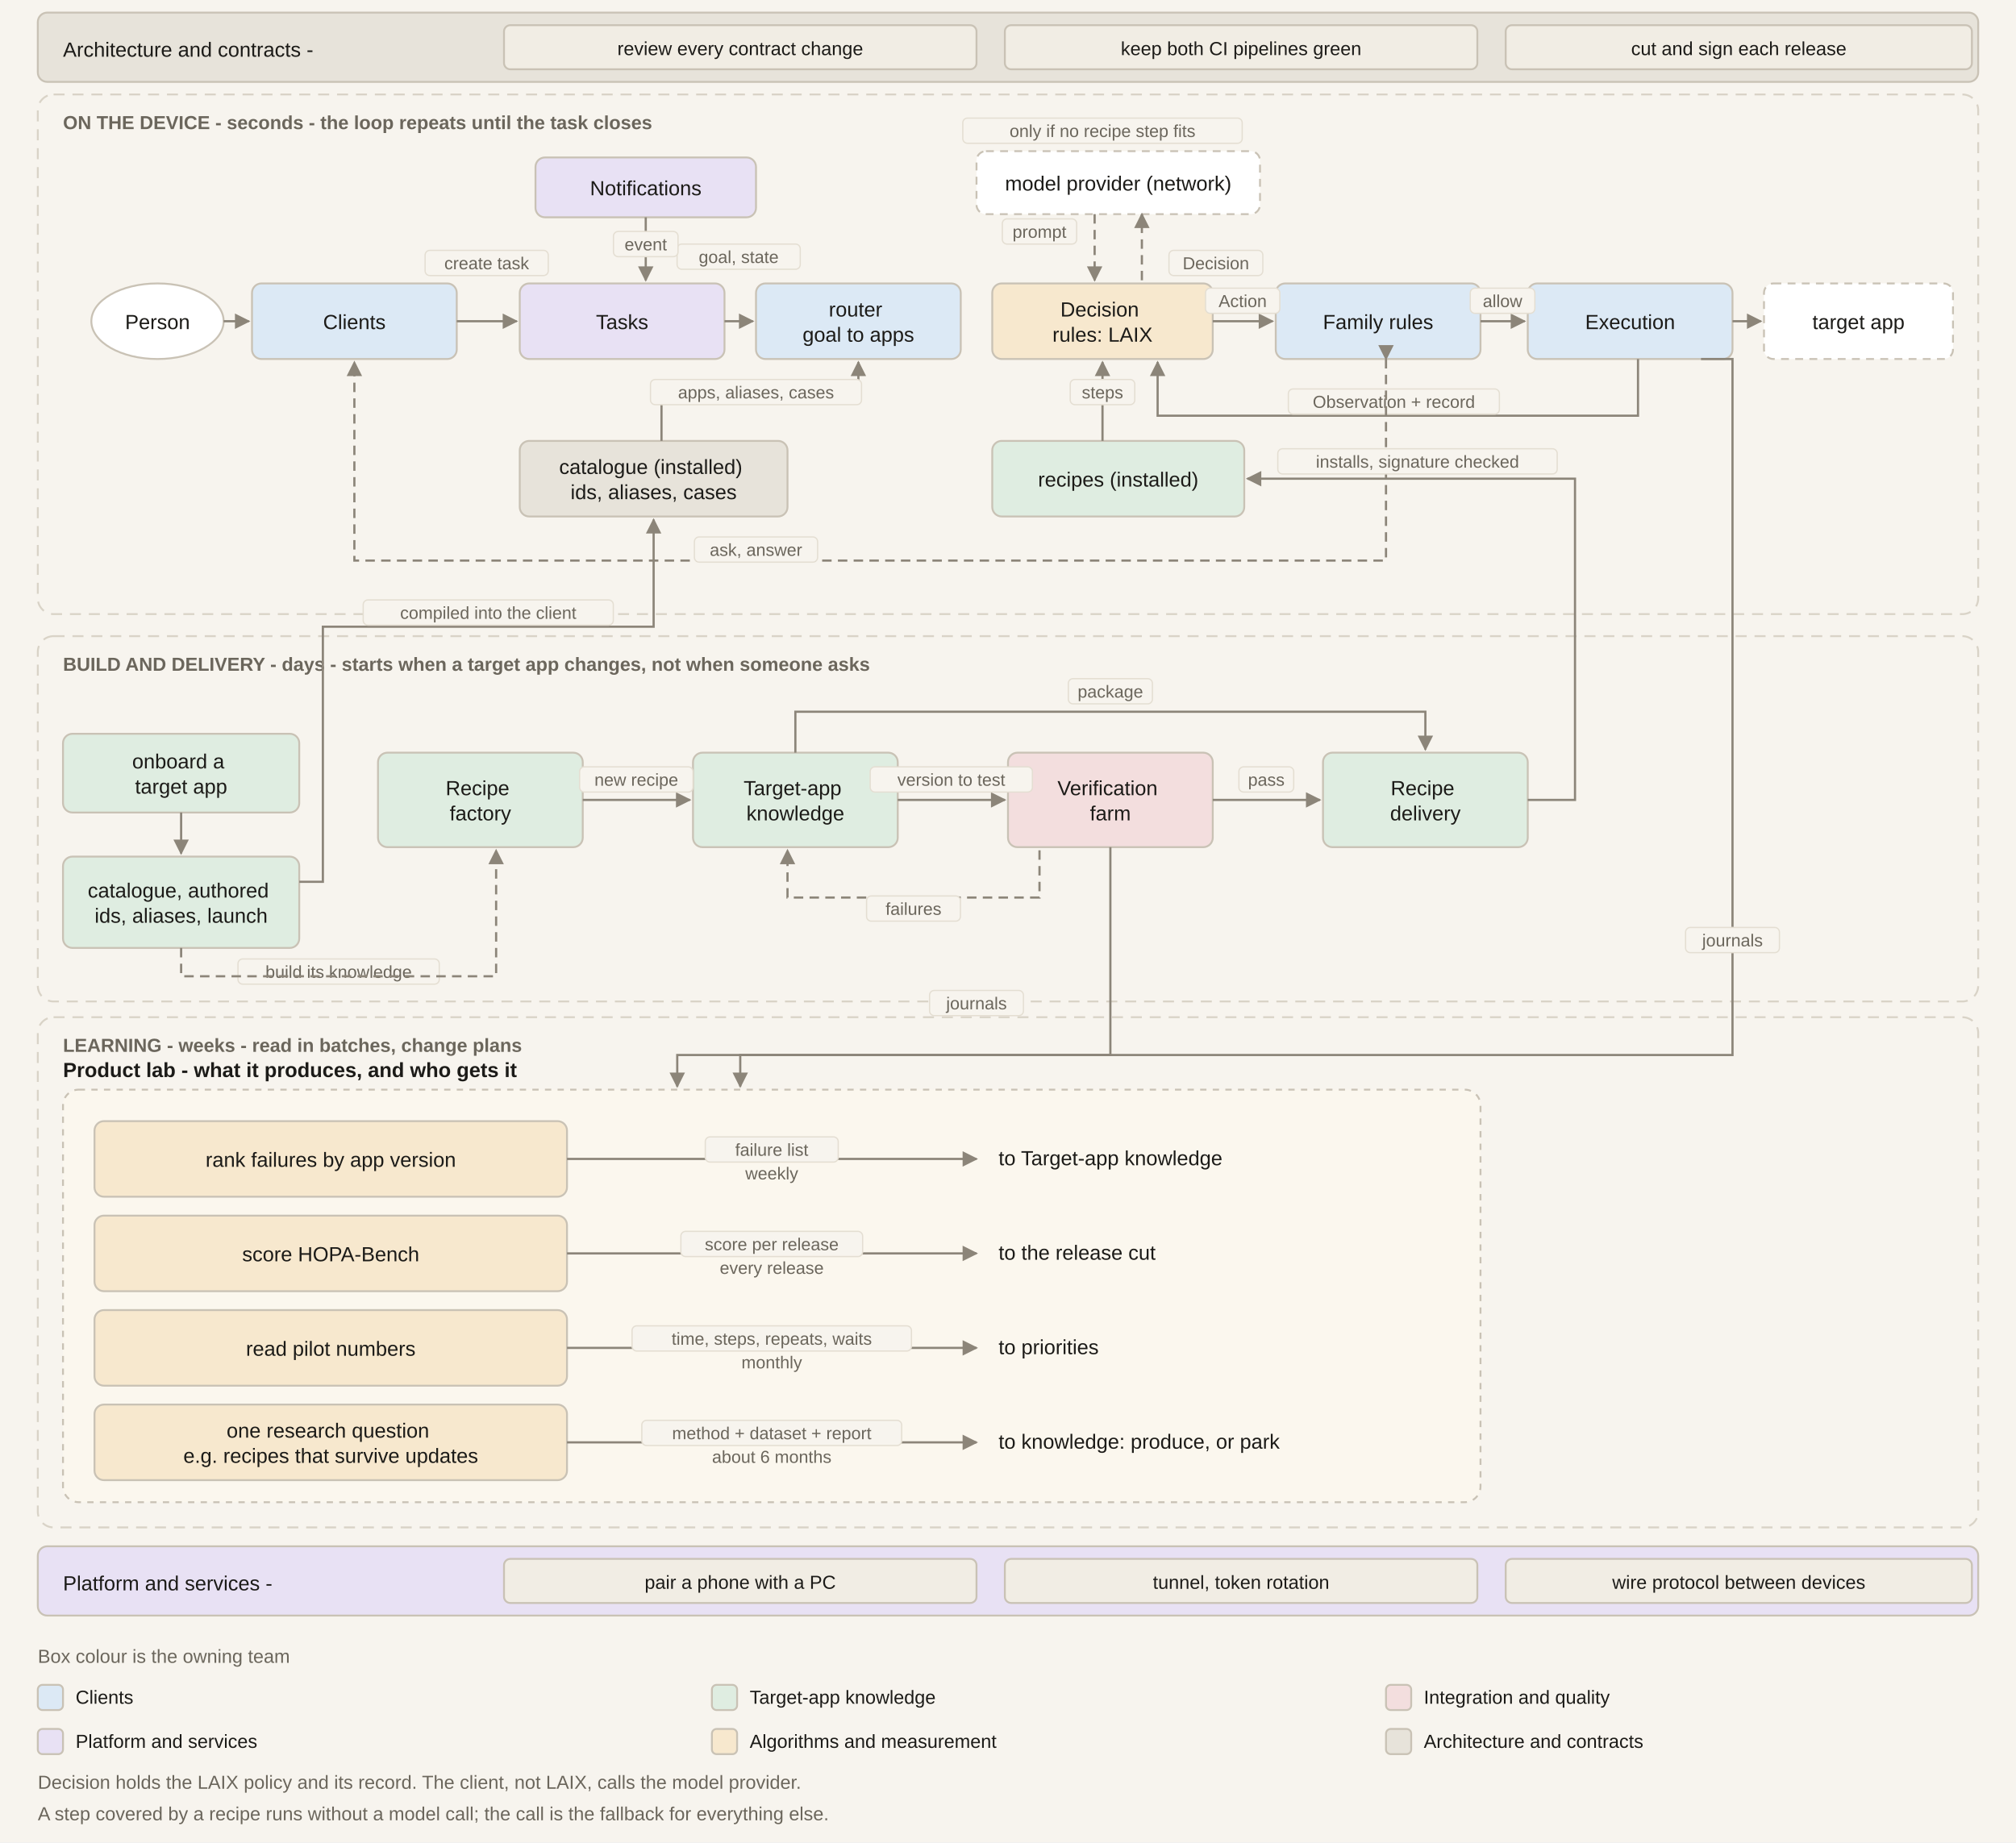
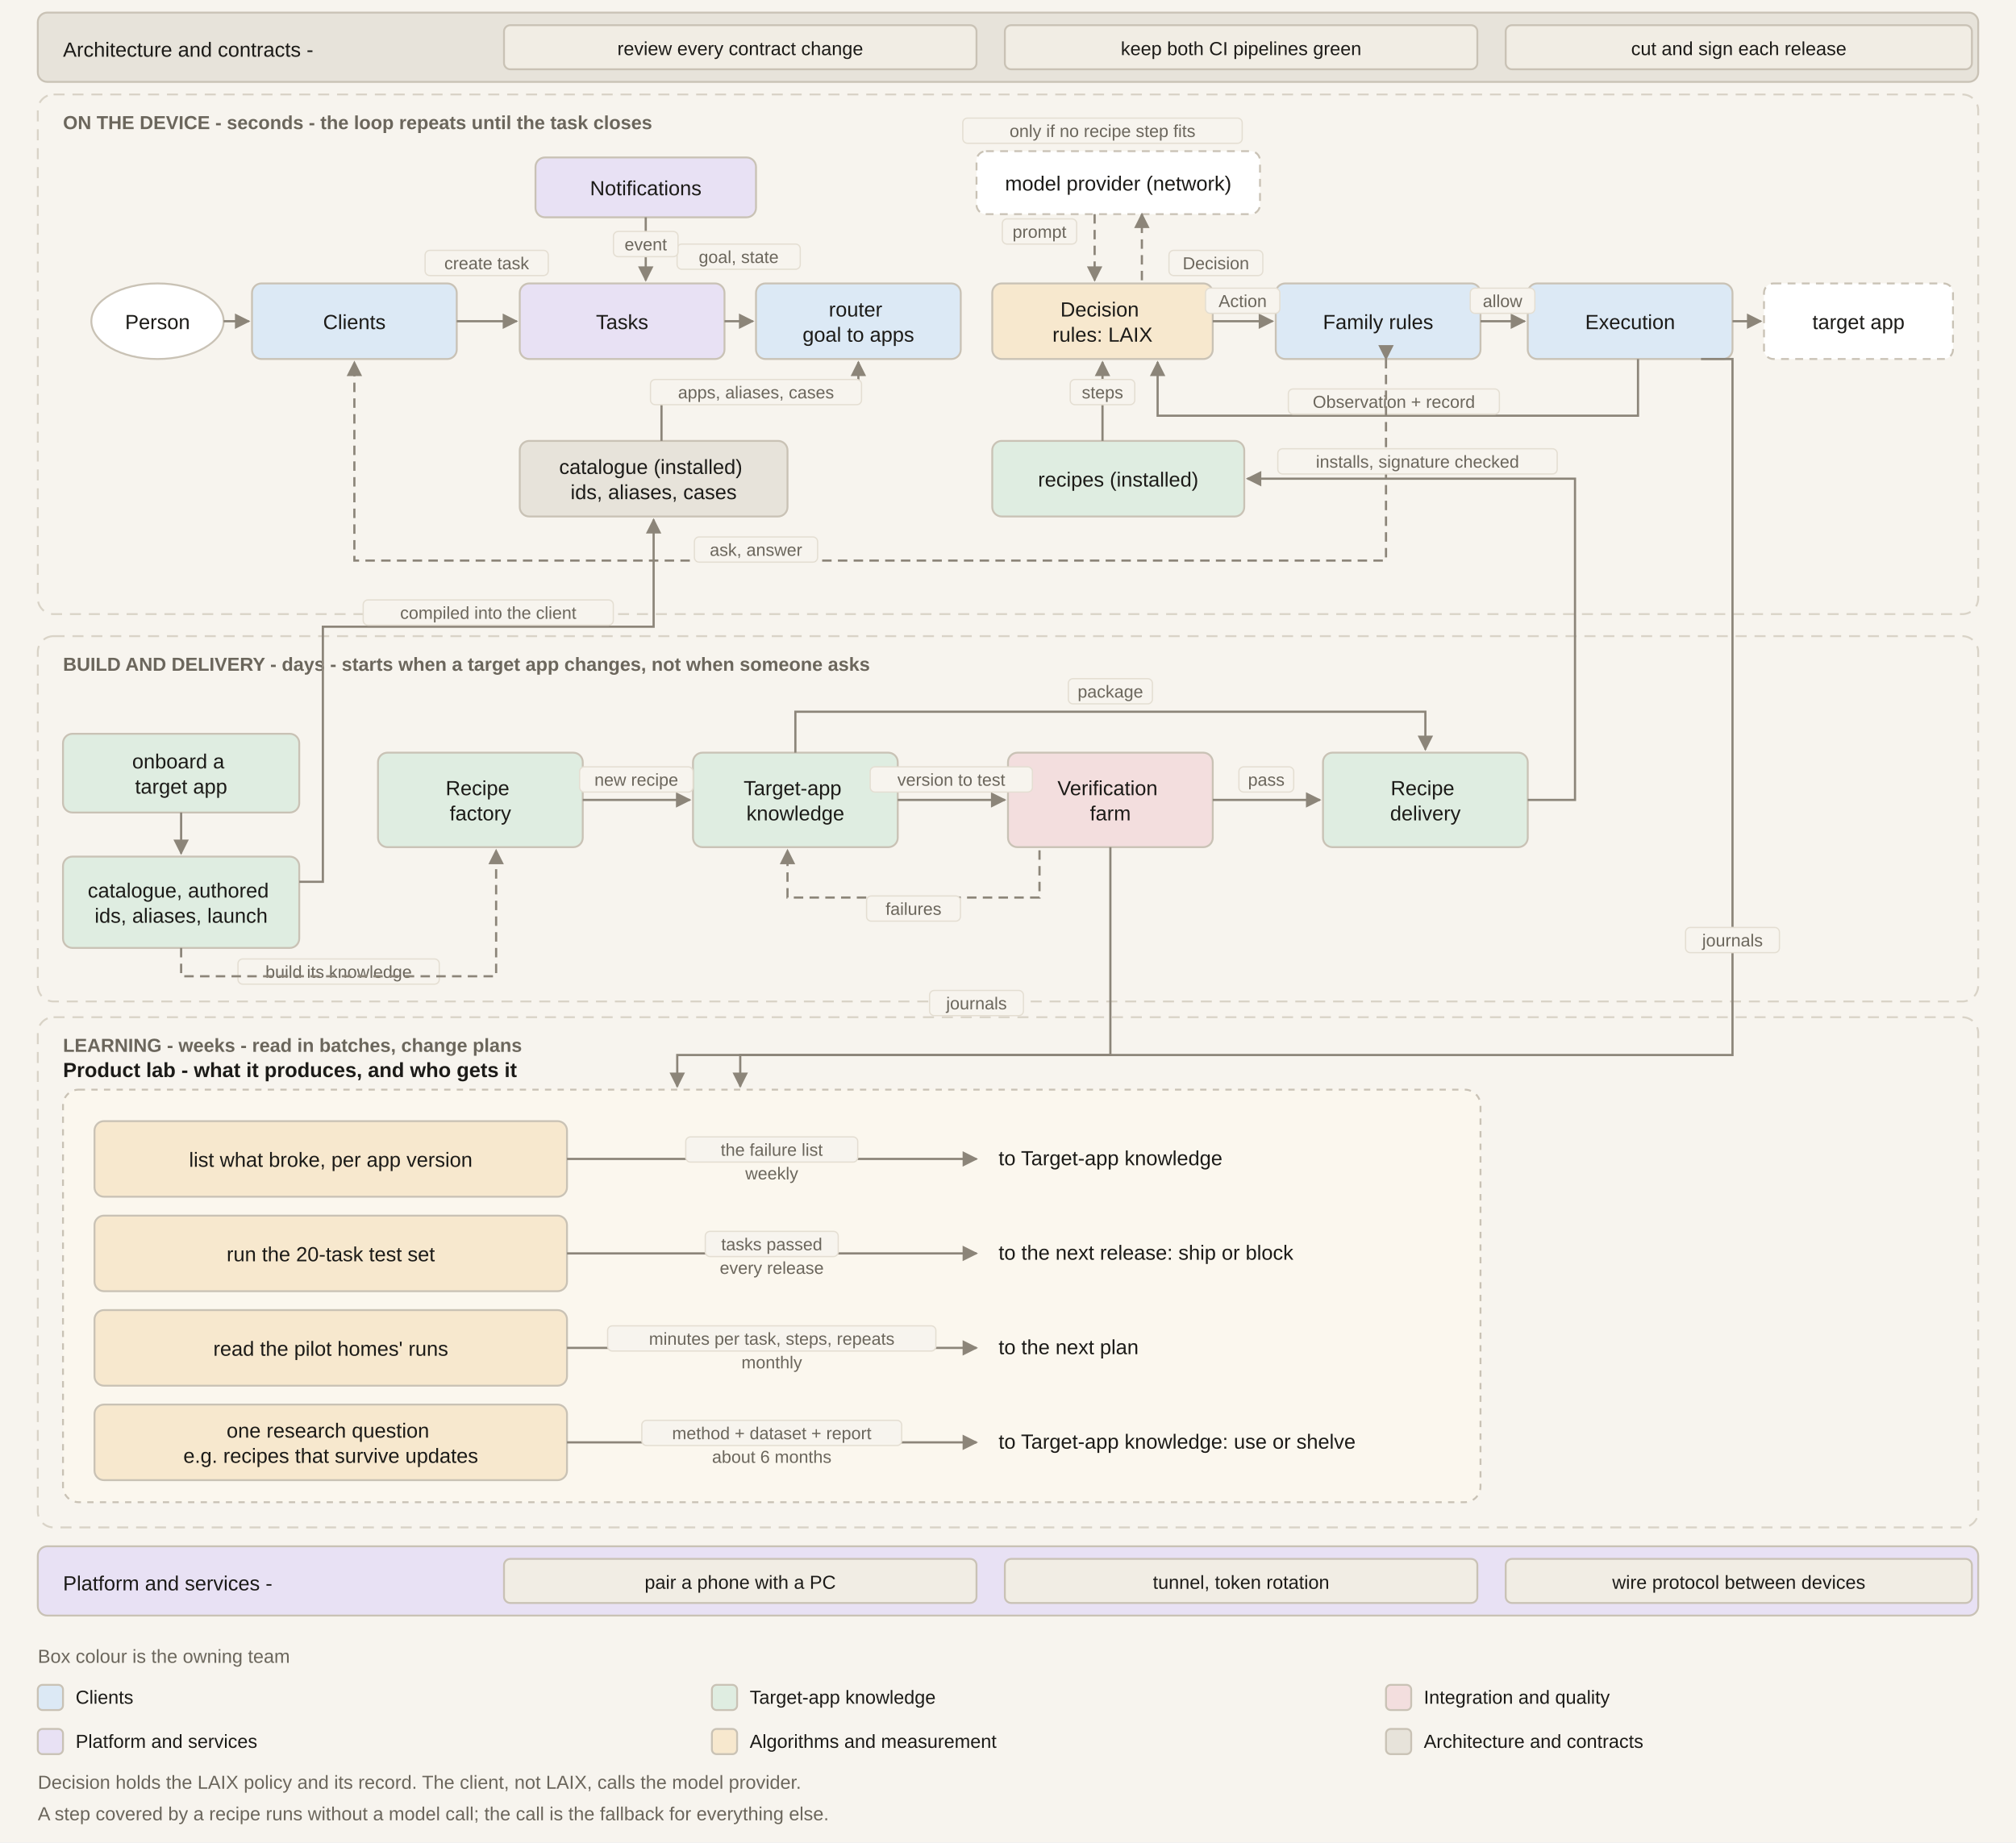
<svg xmlns="http://www.w3.org/2000/svg" width="1280" height="1170" viewBox="0 0 1280 1170" font-family="Segoe UI, Arial, sans-serif">
  <defs>
    <marker id="head" viewBox="0 0 10 10" refX="9" refY="5" markerWidth="7" markerHeight="7" orient="auto-start-reverse">
      <path d="M0,0 L10,5 L0,10 z" fill="#8C8579" />
    </marker>
    <marker id="tail" viewBox="0 0 10 10" refX="1" refY="5" markerWidth="7" markerHeight="7" orient="auto-start-reverse">
      <path d="M10,0 L0,5 L10,10 z" fill="#8C8579" />
    </marker>
  </defs>
  <rect x="0" y="0" width="1280" height="1170" rx="0" fill="#F7F4EE" stroke="none" stroke-width="1.2" />
  <rect x="24" y="8" width="1232" height="44" rx="6" fill="#E7E3DA" stroke="#C9C2B5" stroke-width="1.2" />
  <text x="40" y="36" font-size="13" fill="#1C1B18" font-weight="400" text-anchor="start">
    <tspan x="40" dy="0">Architecture and contracts -</tspan>
  </text>
  <rect x="320" y="16" width="300" height="28" rx="4" fill="#F1EDE4" stroke="#C9C2B5" stroke-width="1.2" />
  <text x="470" y="35" font-size="12" fill="#1C1B18" font-weight="400" text-anchor="middle">
    <tspan x="470" dy="0">review every contract change</tspan>
  </text>
  <rect x="638" y="16" width="300" height="28" rx="4" fill="#F1EDE4" stroke="#C9C2B5" stroke-width="1.2" />
  <text x="788" y="35" font-size="12" fill="#1C1B18" font-weight="400" text-anchor="middle">
    <tspan x="788" dy="0">keep both CI pipelines green</tspan>
  </text>
  <rect x="956" y="16" width="296" height="28" rx="4" fill="#F1EDE4" stroke="#C9C2B5" stroke-width="1.2" />
  <text x="1104" y="35" font-size="12" fill="#1C1B18" font-weight="400" text-anchor="middle">
    <tspan x="1104" dy="0">cut and sign each release</tspan>
  </text>
  <rect x="24" y="60" width="1232" height="330" rx="10" fill="none" stroke="#D9D3C7" stroke-width="1.2" stroke-dasharray="7 5" />
  <text x="40" y="82" font-size="12" fill="#6B665C" font-weight="600" text-anchor="start">
    <tspan x="40" dy="0">ON THE DEVICE - seconds - the loop repeats until the task closes</tspan>
  </text>
  <ellipse cx="100" cy="204" rx="42" ry="24" fill="#FFFFFF" stroke="#C9C2B5" stroke-width="1.2" />
  <text x="100" y="209" font-size="13" fill="#1C1B18" font-weight="400" text-anchor="middle">
    <tspan x="100" dy="0">Person</tspan>
  </text>
  <rect x="160" y="180" width="130" height="48" rx="6" fill="#DCE9F5" stroke="#C9C2B5" stroke-width="1.2" />
  <text x="225" y="209" font-size="13" fill="#1C1B18" font-weight="400" text-anchor="middle">
    <tspan x="225" dy="0">Clients</tspan>
  </text>
  <rect x="330" y="180" width="130" height="48" rx="6" fill="#E8E1F4" stroke="#C9C2B5" stroke-width="1.2" />
  <text x="395" y="209" font-size="13" fill="#1C1B18" font-weight="400" text-anchor="middle">
    <tspan x="395" dy="0">Tasks</tspan>
  </text>
  <rect x="480" y="180" width="130" height="48" rx="6" fill="#DCE9F5" stroke="#C9C2B5" stroke-width="1.2" />
  <text x="545" y="201" font-size="13" fill="#1C1B18" font-weight="400" text-anchor="middle">
    <tspan x="545" dy="0">router</tspan>
    <tspan x="545" dy="16">goal to apps</tspan>
  </text>
  <rect x="630" y="180" width="140" height="48" rx="6" fill="#F7E8CE" stroke="#C9C2B5" stroke-width="1.2" />
  <text x="700" y="201" font-size="13" fill="#1C1B18" font-weight="400" text-anchor="middle">
    <tspan x="700" dy="0">Decision</tspan>
    <tspan x="700" dy="16">rules: LAIX</tspan>
  </text>
  <rect x="810" y="180" width="130" height="48" rx="6" fill="#DCE9F5" stroke="#C9C2B5" stroke-width="1.2" />
  <text x="875" y="209" font-size="13" fill="#1C1B18" font-weight="400" text-anchor="middle">
    <tspan x="875" dy="0">Family rules</tspan>
  </text>
  <rect x="970" y="180" width="130" height="48" rx="6" fill="#DCE9F5" stroke="#C9C2B5" stroke-width="1.2" />
  <text x="1035" y="209" font-size="13" fill="#1C1B18" font-weight="400" text-anchor="middle">
    <tspan x="1035" dy="0">Execution</tspan>
  </text>
  <rect x="1120" y="180" width="120" height="48" rx="6" fill="#FFFFFF" stroke="#C9C2B5" stroke-width="1.2" stroke-dasharray="5 4" />
  <text x="1180" y="209" font-size="13" fill="#1C1B18" font-weight="400" text-anchor="middle">
    <tspan x="1180" dy="0">target app</tspan>
  </text>
  <rect x="340" y="100" width="140" height="38" rx="6" fill="#E8E1F4" stroke="#C9C2B5" stroke-width="1.2" />
  <text x="410" y="124" font-size="13" fill="#1C1B18" font-weight="400" text-anchor="middle">
    <tspan x="410" dy="0">Notifications</tspan>
  </text>
  <rect x="620" y="96" width="180" height="40" rx="6" fill="#FFFFFF" stroke="#C9C2B5" stroke-width="1.2" stroke-dasharray="5 4" />
  <text x="710" y="121" font-size="13" fill="#1C1B18" font-weight="400" text-anchor="middle">
    <tspan x="710" dy="0">model provider (network)</tspan>
  </text>
  <rect x="330" y="280" width="170" height="48" rx="6" fill="#E7E3DA" stroke="#C9C2B5" stroke-width="1.2" />
  <text x="415" y="301" font-size="13" fill="#1C1B18" font-weight="400" text-anchor="middle">
    <tspan x="415" dy="0">catalogue (installed)</tspan>
    <tspan x="415" dy="16">ids, aliases, cases</tspan>
  </text>
  <rect x="630" y="280" width="160" height="48" rx="6" fill="#DFEDE1" stroke="#C9C2B5" stroke-width="1.2" />
  <text x="710" y="309" font-size="13" fill="#1C1B18" font-weight="400" text-anchor="middle">
    <tspan x="710" dy="0">recipes (installed)</tspan>
  </text>
  <path d="M142,204 L158,204" fill="none" stroke="#8C8579" stroke-width="1.4" marker-end="url(#head)" />
  <path d="M290,204 L328,204" fill="none" stroke="#8C8579" stroke-width="1.4" marker-end="url(#head)" />
  <g>
    <rect x="269.9" y="159" width="78.2" height="16" rx="3" fill="#F7F4EE" stroke="#E4DED2" stroke-width="0.8" />
    <text x="309" y="171" font-size="11" fill="#6B665C" font-weight="400" text-anchor="middle">
      <tspan x="309" dy="0">create task</tspan>
    </text>
  </g>
  <path d="M460,204 L478,204" fill="none" stroke="#8C8579" stroke-width="1.4" marker-end="url(#head)" />
  <g>
    <rect x="429.9" y="155" width="78.2" height="16" rx="3" fill="#F7F4EE" stroke="#E4DED2" stroke-width="0.8" />
    <text x="469" y="167" font-size="11" fill="#6B665C" font-weight="400" text-anchor="middle">
      <tspan x="469" dy="0">goal, state</tspan>
    </text>
  </g>
  <path d="M770,204 L808,204" fill="none" stroke="#8C8579" stroke-width="1.4" marker-end="url(#head)" />
  <g>
    <rect x="765.4" y="183" width="47.2" height="16" rx="3" fill="#F7F4EE" stroke="#E4DED2" stroke-width="0.8" />
    <text x="789" y="195" font-size="11" fill="#6B665C" font-weight="400" text-anchor="middle">
      <tspan x="789" dy="0">Action</tspan>
    </text>
  </g>
  <path d="M940,204 L968,204" fill="none" stroke="#8C8579" stroke-width="1.4" marker-end="url(#head)" />
  <g>
    <rect x="933.5" y="183" width="41.0" height="16" rx="3" fill="#F7F4EE" stroke="#E4DED2" stroke-width="0.8" />
    <text x="954" y="195" font-size="11" fill="#6B665C" font-weight="400" text-anchor="middle">
      <tspan x="954" dy="0">allow</tspan>
    </text>
  </g>
  <path d="M1100,204 L1118,204" fill="none" stroke="#8C8579" stroke-width="1.4" marker-end="url(#head)" />
  <path d="M410,138 L410,178" fill="none" stroke="#8C8579" stroke-width="1.4" marker-end="url(#head)" />
  <g>
    <rect x="389.5" y="147" width="41.0" height="16" rx="3" fill="#F7F4EE" stroke="#E4DED2" stroke-width="0.8" />
    <text x="410" y="159" font-size="11" fill="#6B665C" font-weight="400" text-anchor="middle">
      <tspan x="410" dy="0">event</tspan>
    </text>
  </g>
  <path d="M695,136 L695,178" fill="none" stroke="#8C8579" stroke-width="1.4" stroke-dasharray="6 4" marker-end="url(#head)" />
  <path d="M725,178 L725,136" fill="none" stroke="#8C8579" stroke-width="1.4" stroke-dasharray="6 4" marker-end="url(#head)" />
  <g>
    <rect x="636.4" y="139" width="47.2" height="16" rx="3" fill="#F7F4EE" stroke="#E4DED2" stroke-width="0.8" />
    <text x="660" y="151" font-size="11" fill="#6B665C" font-weight="400" text-anchor="middle">
      <tspan x="660" dy="0">prompt</tspan>
    </text>
  </g>
  <g>
    <rect x="742.2" y="159" width="59.6" height="16" rx="3" fill="#F7F4EE" stroke="#E4DED2" stroke-width="0.8" />
    <text x="772" y="171" font-size="11" fill="#6B665C" font-weight="400" text-anchor="middle">
      <tspan x="772" dy="0">Decision</tspan>
    </text>
  </g>
  <g>
    <rect x="611.3" y="75" width="177.4" height="16" rx="3" fill="#F7F4EE" stroke="#E4DED2" stroke-width="0.8" />
    <text x="700" y="87" font-size="11" fill="#6B665C" font-weight="400" text-anchor="middle">
      <tspan x="700" dy="0">only if no recipe step fits</tspan>
    </text>
  </g>
  <path d="M420,280 L420,246 L545,246 L545,230" fill="none" stroke="#8C8579" stroke-width="1.4" marker-end="url(#head)" />
  <g>
    <rect x="413.0" y="241" width="134.0" height="16" rx="3" fill="#F7F4EE" stroke="#E4DED2" stroke-width="0.8" />
    <text x="480" y="253" font-size="11" fill="#6B665C" font-weight="400" text-anchor="middle">
      <tspan x="480" dy="0">apps, aliases, cases</tspan>
    </text>
  </g>
  <path d="M700,280 L700,230" fill="none" stroke="#8C8579" stroke-width="1.4" marker-end="url(#head)" />
  <g>
    <rect x="679.5" y="241" width="41.0" height="16" rx="3" fill="#F7F4EE" stroke="#E4DED2" stroke-width="0.8" />
    <text x="700" y="253" font-size="11" fill="#6B665C" font-weight="400" text-anchor="middle">
      <tspan x="700" dy="0">steps</tspan>
    </text>
  </g>
  <path d="M1040,228 L1040,264 L735,264 L735,230" fill="none" stroke="#8C8579" stroke-width="1.4" marker-end="url(#head)" />
  <g>
    <rect x="818.0" y="247" width="134.0" height="16" rx="3" fill="#F7F4EE" stroke="#E4DED2" stroke-width="0.8" />
    <text x="885" y="259" font-size="11" fill="#6B665C" font-weight="400" text-anchor="middle">
      <tspan x="885" dy="0">Observation + record</tspan>
    </text>
  </g>
  <path d="M880,228 L880,356 L225,356 L225,230" fill="none" stroke="#8C8579" stroke-width="1.4" stroke-dasharray="6 4" marker-end="url(#head)" marker-start="url(#tail)" />
  <g>
    <rect x="440.9" y="341" width="78.2" height="16" rx="3" fill="#F7F4EE" stroke="#E4DED2" stroke-width="0.8" />
    <text x="480" y="353" font-size="11" fill="#6B665C" font-weight="400" text-anchor="middle">
      <tspan x="480" dy="0">ask, answer</tspan>
    </text>
  </g>
  <rect x="24" y="404" width="1232" height="232" rx="10" fill="none" stroke="#D9D3C7" stroke-width="1.2" stroke-dasharray="7 5" />
  <text x="40" y="426" font-size="12" fill="#6B665C" font-weight="600" text-anchor="start">
    <tspan x="40" dy="0">BUILD AND DELIVERY - days - starts when a target app changes, not when someone asks</tspan>
  </text>
  <rect x="240" y="478" width="130" height="60" rx="6" fill="#DFEDE1" stroke="#C9C2B5" stroke-width="1.2" />
  <text x="305" y="505" font-size="13" fill="#1C1B18" font-weight="400" text-anchor="middle">
    <tspan x="305" dy="0">Recipe</tspan>
    <tspan x="305" dy="16">factory</tspan>
  </text>
  <rect x="440" y="478" width="130" height="60" rx="6" fill="#DFEDE1" stroke="#C9C2B5" stroke-width="1.2" />
  <text x="505" y="505" font-size="13" fill="#1C1B18" font-weight="400" text-anchor="middle">
    <tspan x="505" dy="0">Target-app</tspan>
    <tspan x="505" dy="16">knowledge</tspan>
  </text>
  <rect x="640" y="478" width="130" height="60" rx="6" fill="#F3DEDE" stroke="#C9C2B5" stroke-width="1.2" />
  <text x="705" y="505" font-size="13" fill="#1C1B18" font-weight="400" text-anchor="middle">
    <tspan x="705" dy="0">Verification</tspan>
    <tspan x="705" dy="16">farm</tspan>
  </text>
  <rect x="840" y="478" width="130" height="60" rx="6" fill="#DFEDE1" stroke="#C9C2B5" stroke-width="1.2" />
  <text x="905" y="505" font-size="13" fill="#1C1B18" font-weight="400" text-anchor="middle">
    <tspan x="905" dy="0">Recipe</tspan>
    <tspan x="905" dy="16">delivery</tspan>
  </text>
  <rect x="40" y="466" width="150" height="50" rx="6" fill="#DFEDE1" stroke="#C9C2B5" stroke-width="1.2" />
  <text x="115" y="488" font-size="13" fill="#1C1B18" font-weight="400" text-anchor="middle">
    <tspan x="115" dy="0">onboard a</tspan>
    <tspan x="115" dy="16">target app</tspan>
  </text>
  <rect x="40" y="544" width="150" height="58" rx="6" fill="#DFEDE1" stroke="#C9C2B5" stroke-width="1.2" />
  <text x="115" y="570" font-size="13" fill="#1C1B18" font-weight="400" text-anchor="middle">
    <tspan x="115" dy="0">catalogue, authored</tspan>
    <tspan x="115" dy="16">ids, aliases, launch</tspan>
  </text>
  <path d="M115,516 L115,542" fill="none" stroke="#8C8579" stroke-width="1.4" marker-end="url(#head)" />
  <g>
    <rect x="151.1" y="609" width="127.8" height="16" rx="3" fill="#F7F4EE" stroke="#E4DED2" stroke-width="0.8" />
    <text x="215" y="621" font-size="11" fill="#6B665C" font-weight="400" text-anchor="middle">
      <tspan x="215" dy="0">build its knowledge</tspan>
    </text>
  </g>
  <path d="M115,602 L115,620 L315,620 L315,540" fill="none" stroke="#8C8579" stroke-width="1.4" stroke-dasharray="6 4" marker-end="url(#head)" />
  <path d="M190,560 L205,560 L205,398 L415,398 L415,330" fill="none" stroke="#8C8579" stroke-width="1.4" marker-end="url(#head)" />
  <g>
    <rect x="230.6" y="381" width="158.8" height="16" rx="3" fill="#F7F4EE" stroke="#E4DED2" stroke-width="0.8" />
    <text x="310" y="393" font-size="11" fill="#6B665C" font-weight="400" text-anchor="middle">
      <tspan x="310" dy="0">compiled into the client</tspan>
    </text>
  </g>
  <path d="M370,508 L438,508" fill="none" stroke="#8C8579" stroke-width="1.4" marker-end="url(#head)" />
  <g>
    <rect x="368.0" y="487" width="72.0" height="16" rx="3" fill="#F7F4EE" stroke="#E4DED2" stroke-width="0.8" />
    <text x="404" y="499" font-size="11" fill="#6B665C" font-weight="400" text-anchor="middle">
      <tspan x="404" dy="0">new recipe</tspan>
    </text>
  </g>
  <path d="M570,508 L638,508" fill="none" stroke="#8C8579" stroke-width="1.4" marker-end="url(#head)" />
  <g>
    <rect x="552.5" y="487" width="103.0" height="16" rx="3" fill="#F7F4EE" stroke="#E4DED2" stroke-width="0.8" />
    <text x="604" y="499" font-size="11" fill="#6B665C" font-weight="400" text-anchor="middle">
      <tspan x="604" dy="0">version to test</tspan>
    </text>
  </g>
  <path d="M660,540 L660,570 L500,570 L500,540" fill="none" stroke="#8C8579" stroke-width="1.4" stroke-dasharray="6 4" marker-end="url(#head)" />
  <g>
    <rect x="550.2" y="569" width="59.6" height="16" rx="3" fill="#F7F4EE" stroke="#E4DED2" stroke-width="0.8" />
    <text x="580" y="581" font-size="11" fill="#6B665C" font-weight="400" text-anchor="middle">
      <tspan x="580" dy="0">failures</tspan>
    </text>
  </g>
  <path d="M770,508 L838,508" fill="none" stroke="#8C8579" stroke-width="1.4" marker-end="url(#head)" />
  <g>
    <rect x="786.6" y="487" width="34.8" height="16" rx="3" fill="#F7F4EE" stroke="#E4DED2" stroke-width="0.8" />
    <text x="804" y="499" font-size="11" fill="#6B665C" font-weight="400" text-anchor="middle">
      <tspan x="804" dy="0">pass</tspan>
    </text>
  </g>
  <path d="M505,478 L505,452 L905,452 L905,476" fill="none" stroke="#8C8579" stroke-width="1.4" marker-end="url(#head)" />
  <g>
    <rect x="678.3" y="431" width="53.4" height="16" rx="3" fill="#F7F4EE" stroke="#E4DED2" stroke-width="0.8" />
    <text x="705" y="443" font-size="11" fill="#6B665C" font-weight="400" text-anchor="middle">
      <tspan x="705" dy="0">package</tspan>
    </text>
  </g>
  <path d="M970,508 L1000,508 L1000,304 L792,304" fill="none" stroke="#8C8579" stroke-width="1.4" marker-end="url(#head)" />
  <g>
    <rect x="811.3" y="285" width="177.4" height="16" rx="3" fill="#F7F4EE" stroke="#E4DED2" stroke-width="0.8" />
    <text x="900" y="297" font-size="11" fill="#6B665C" font-weight="400" text-anchor="middle">
      <tspan x="900" dy="0">installs, signature checked</tspan>
    </text>
  </g>
  <rect x="24" y="646" width="1232" height="324" rx="10" fill="none" stroke="#D9D3C7" stroke-width="1.2" stroke-dasharray="7 5" />
  <text x="40" y="668" font-size="12" fill="#6B665C" font-weight="600" text-anchor="start">
    <tspan x="40" dy="0">LEARNING - weeks - read in batches, change plans</tspan>
  </text>
  <text x="40" y="684" font-size="13" fill="#1C1B18" font-weight="600" text-anchor="start">
    <tspan x="40" dy="0">Product lab - what it produces, and who gets it</tspan>
  </text>
  <rect x="40" y="692" width="900" height="262" rx="10" fill="#FBF7EE" stroke="#C9C2B5" stroke-width="1.2" stroke-dasharray="4 4" />
  <path d="M705,538 L705,670 L470,670 L470,690" fill="none" stroke="#8C8579" stroke-width="1.4" marker-end="url(#head)" />
  <g>
    <rect x="590.2" y="629" width="59.6" height="16" rx="3" fill="#F7F4EE" stroke="#E4DED2" stroke-width="0.8" />
    <text x="620" y="641" font-size="11" fill="#6B665C" font-weight="400" text-anchor="middle">
      <tspan x="620" dy="0">journals</tspan>
    </text>
  </g>
  <path d="M1080,228 L1100,228 L1100,670 L430,670 L430,690" fill="none" stroke="#8C8579" stroke-width="1.4" marker-end="url(#head)" />
  <g>
    <rect x="1070.2" y="589" width="59.6" height="16" rx="3" fill="#F7F4EE" stroke="#E4DED2" stroke-width="0.8" />
    <text x="1100" y="601" font-size="11" fill="#6B665C" font-weight="400" text-anchor="middle">
      <tspan x="1100" dy="0">journals</tspan>
    </text>
  </g>
  <rect x="60" y="712" width="300" height="48" rx="6" fill="#F7E8CE" stroke="#C9C2B5" stroke-width="1.2" />
  <text x="210" y="741" font-size="13" fill="#1C1B18" font-weight="400" text-anchor="middle">
-     <tspan x="210" dy="0">rank failures by app version</tspan>
+     <tspan x="210" dy="0">list what broke, per app version</tspan>
  </text>
  <path d="M360,736 L620,736" fill="none" stroke="#8C8579" stroke-width="1.4" marker-end="url(#head)" />
  <g>
-     <rect x="447.8" y="722" width="84.4" height="16" rx="3" fill="#F7F4EE" stroke="#E4DED2" stroke-width="0.8" />
+     <rect x="435.4" y="722" width="109.2" height="16" rx="3" fill="#F7F4EE" stroke="#E4DED2" stroke-width="0.8" />
    <text x="490" y="734" font-size="11" fill="#6B665C" font-weight="400" text-anchor="middle">
-       <tspan x="490" dy="0">failure list</tspan>
+       <tspan x="490" dy="0">the failure list</tspan>
    </text>
  </g>
  <text x="490" y="749" font-size="11" fill="#6B665C" font-weight="400" text-anchor="middle">
    <tspan x="490" dy="0">weekly</tspan>
  </text>
  <text x="634" y="740" font-size="13" fill="#1C1B18" font-weight="400" text-anchor="start">
    <tspan x="634" dy="0">to Target-app knowledge</tspan>
  </text>
  <rect x="60" y="772" width="300" height="48" rx="6" fill="#F7E8CE" stroke="#C9C2B5" stroke-width="1.2" />
  <text x="210" y="801" font-size="13" fill="#1C1B18" font-weight="400" text-anchor="middle">
-     <tspan x="210" dy="0">score HOPA-Bench</tspan>
+     <tspan x="210" dy="0">run the 20-task test set</tspan>
  </text>
  <path d="M360,796 L620,796" fill="none" stroke="#8C8579" stroke-width="1.4" marker-end="url(#head)" />
  <g>
-     <rect x="432.3" y="782" width="115.4" height="16" rx="3" fill="#F7F4EE" stroke="#E4DED2" stroke-width="0.8" />
+     <rect x="447.8" y="782" width="84.4" height="16" rx="3" fill="#F7F4EE" stroke="#E4DED2" stroke-width="0.8" />
    <text x="490" y="794" font-size="11" fill="#6B665C" font-weight="400" text-anchor="middle">
-       <tspan x="490" dy="0">score per release</tspan>
+       <tspan x="490" dy="0">tasks passed</tspan>
    </text>
  </g>
  <text x="490" y="809" font-size="11" fill="#6B665C" font-weight="400" text-anchor="middle">
    <tspan x="490" dy="0">every release</tspan>
  </text>
  <text x="634" y="800" font-size="13" fill="#1C1B18" font-weight="400" text-anchor="start">
-     <tspan x="634" dy="0">to the release cut</tspan>
+     <tspan x="634" dy="0">to the next release: ship or block</tspan>
  </text>
  <rect x="60" y="832" width="300" height="48" rx="6" fill="#F7E8CE" stroke="#C9C2B5" stroke-width="1.2" />
  <text x="210" y="861" font-size="13" fill="#1C1B18" font-weight="400" text-anchor="middle">
-     <tspan x="210" dy="0">read pilot numbers</tspan>
+     <tspan x="210" dy="0">read the pilot homes' runs</tspan>
  </text>
  <path d="M360,856 L620,856" fill="none" stroke="#8C8579" stroke-width="1.4" marker-end="url(#head)" />
  <g>
-     <rect x="401.3" y="842" width="177.4" height="16" rx="3" fill="#F7F4EE" stroke="#E4DED2" stroke-width="0.8" />
+     <rect x="385.8" y="842" width="208.4" height="16" rx="3" fill="#F7F4EE" stroke="#E4DED2" stroke-width="0.8" />
    <text x="490" y="854" font-size="11" fill="#6B665C" font-weight="400" text-anchor="middle">
-       <tspan x="490" dy="0">time, steps, repeats, waits</tspan>
+       <tspan x="490" dy="0">minutes per task, steps, repeats</tspan>
    </text>
  </g>
  <text x="490" y="869" font-size="11" fill="#6B665C" font-weight="400" text-anchor="middle">
    <tspan x="490" dy="0">monthly</tspan>
  </text>
  <text x="634" y="860" font-size="13" fill="#1C1B18" font-weight="400" text-anchor="start">
-     <tspan x="634" dy="0">to priorities</tspan>
+     <tspan x="634" dy="0">to the next plan</tspan>
  </text>
  <rect x="60" y="892" width="300" height="48" rx="6" fill="#F7E8CE" stroke="#C9C2B5" stroke-width="1.2" />
  <text x="210" y="913" font-size="13" fill="#1C1B18" font-weight="400" text-anchor="middle">
    <tspan x="210" dy="0">one research question</tspan>
    <tspan x="210" dy="16">e.g. recipes that survive updates</tspan>
  </text>
  <path d="M360,916 L620,916" fill="none" stroke="#8C8579" stroke-width="1.4" marker-end="url(#head)" />
  <g>
    <rect x="407.5" y="902" width="165.0" height="16" rx="3" fill="#F7F4EE" stroke="#E4DED2" stroke-width="0.8" />
    <text x="490" y="914" font-size="11" fill="#6B665C" font-weight="400" text-anchor="middle">
      <tspan x="490" dy="0">method + dataset + report</tspan>
    </text>
  </g>
  <text x="490" y="929" font-size="11" fill="#6B665C" font-weight="400" text-anchor="middle">
    <tspan x="490" dy="0">about 6 months</tspan>
  </text>
  <text x="634" y="920" font-size="13" fill="#1C1B18" font-weight="400" text-anchor="start">
-     <tspan x="634" dy="0">to knowledge: produce, or park</tspan>
+     <tspan x="634" dy="0">to Target-app knowledge: use or shelve</tspan>
  </text>
  <rect x="24" y="982" width="1232" height="44" rx="6" fill="#E8E1F4" stroke="#C9C2B5" stroke-width="1.2" />
  <text x="40" y="1010" font-size="13" fill="#1C1B18" font-weight="400" text-anchor="start">
    <tspan x="40" dy="0">Platform and services -</tspan>
  </text>
  <rect x="320" y="990" width="300" height="28" rx="4" fill="#F1EDE4" stroke="#C9C2B5" stroke-width="1.2" />
  <text x="470" y="1009" font-size="12" fill="#1C1B18" font-weight="400" text-anchor="middle">
    <tspan x="470" dy="0">pair a phone with a PC</tspan>
  </text>
  <rect x="638" y="990" width="300" height="28" rx="4" fill="#F1EDE4" stroke="#C9C2B5" stroke-width="1.2" />
  <text x="788" y="1009" font-size="12" fill="#1C1B18" font-weight="400" text-anchor="middle">
    <tspan x="788" dy="0">tunnel, token rotation</tspan>
  </text>
  <rect x="956" y="990" width="296" height="28" rx="4" fill="#F1EDE4" stroke="#C9C2B5" stroke-width="1.2" />
  <text x="1104" y="1009" font-size="12" fill="#1C1B18" font-weight="400" text-anchor="middle">
    <tspan x="1104" dy="0">wire protocol between devices</tspan>
  </text>
  <text x="24" y="1056" font-size="12" fill="#6B665C">Box colour is the owning team</text>
  <rect x="24" y="1070" width="16" height="16" rx="3" fill="#DCE9F5" stroke="#C9C2B5" stroke-width="1.2" />
  <text x="48" y="1082" font-size="12" fill="#1C1B18">Clients</text>
  <rect x="24" y="1098" width="16" height="16" rx="3" fill="#E8E1F4" stroke="#C9C2B5" stroke-width="1.2" />
  <text x="48" y="1110" font-size="12" fill="#1C1B18">Platform and services</text>
  <rect x="452" y="1070" width="16" height="16" rx="3" fill="#DFEDE1" stroke="#C9C2B5" stroke-width="1.2" />
  <text x="476" y="1082" font-size="12" fill="#1C1B18">Target-app knowledge</text>
  <rect x="452" y="1098" width="16" height="16" rx="3" fill="#F7E8CE" stroke="#C9C2B5" stroke-width="1.2" />
  <text x="476" y="1110" font-size="12" fill="#1C1B18">Algorithms and measurement</text>
  <rect x="880" y="1070" width="16" height="16" rx="3" fill="#F3DEDE" stroke="#C9C2B5" stroke-width="1.2" />
  <text x="904" y="1082" font-size="12" fill="#1C1B18">Integration and quality</text>
  <rect x="880" y="1098" width="16" height="16" rx="3" fill="#E7E3DA" stroke="#C9C2B5" stroke-width="1.2" />
  <text x="904" y="1110" font-size="12" fill="#1C1B18">Architecture and contracts</text>
  <text x="24" y="1136" font-size="12" fill="#6B665C" font-weight="400" text-anchor="start">
    <tspan x="24" dy="0">Decision holds the LAIX policy and its record. The client, not LAIX, calls the model provider.</tspan>
  </text>
  <text x="24" y="1156" font-size="12" fill="#6B665C" font-weight="400" text-anchor="start">
    <tspan x="24" dy="0">A step covered by a recipe runs without a model call; the call is the fallback for everything else.</tspan>
  </text>
</svg>
